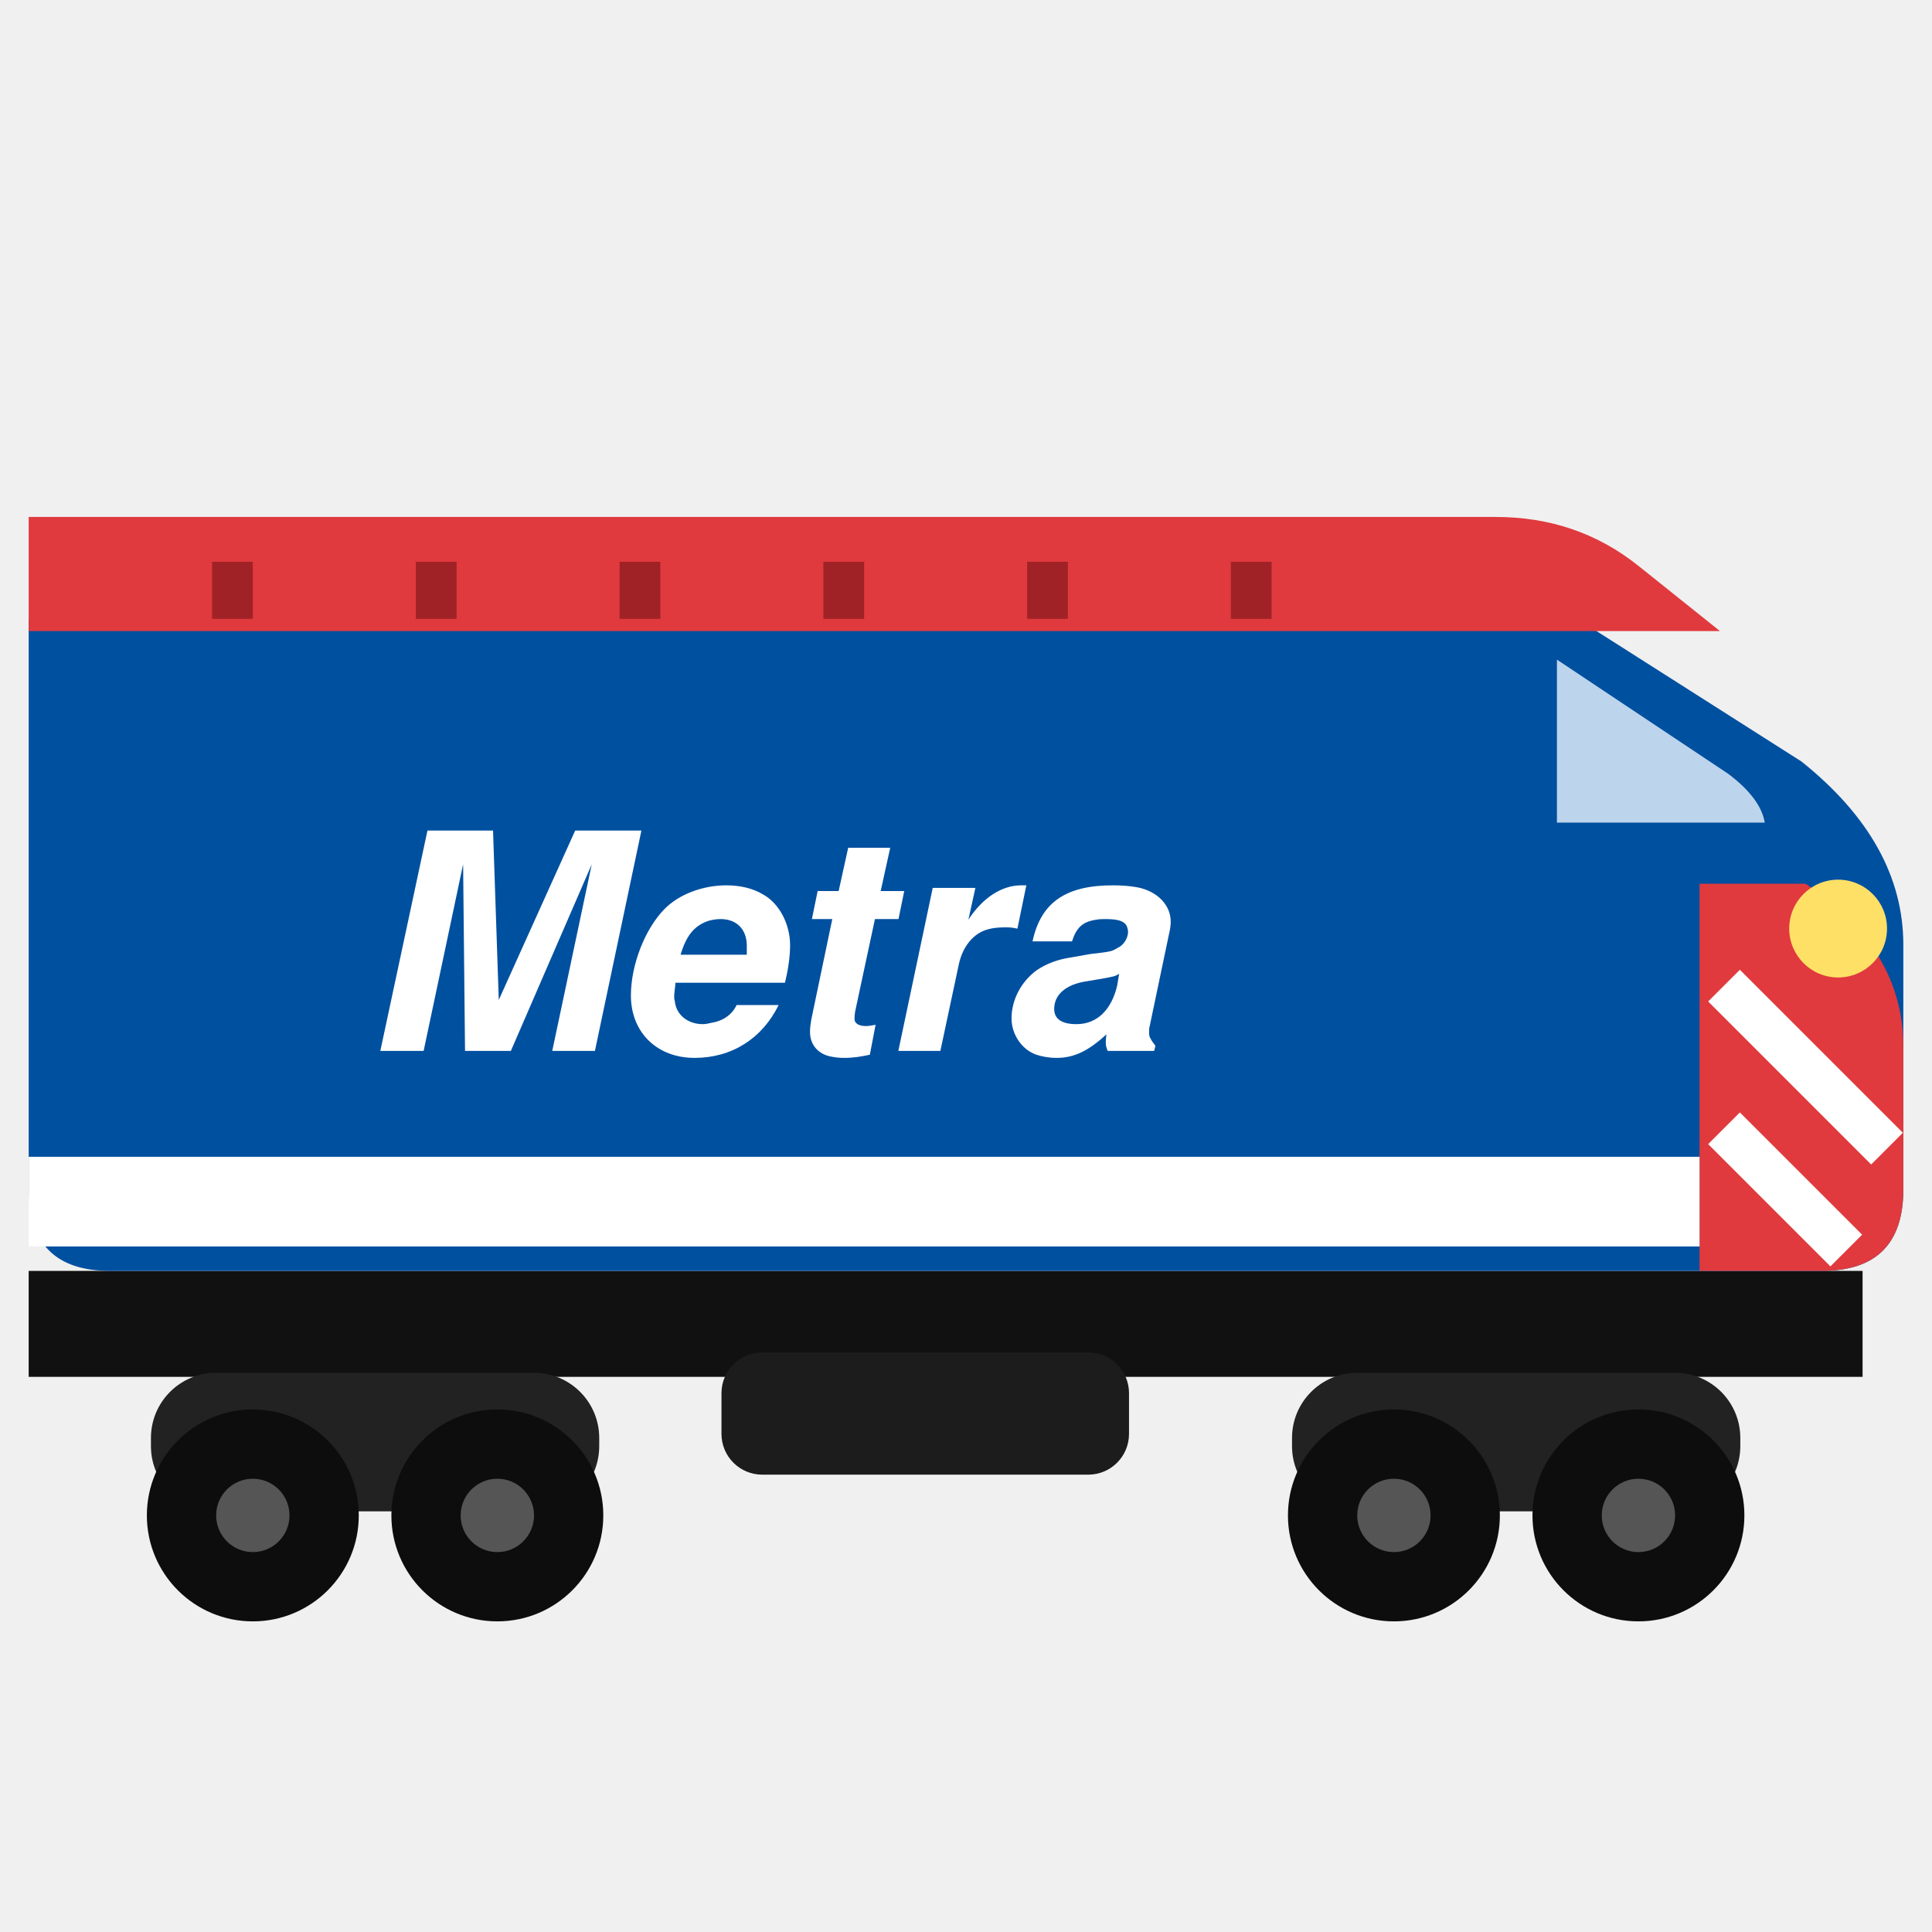
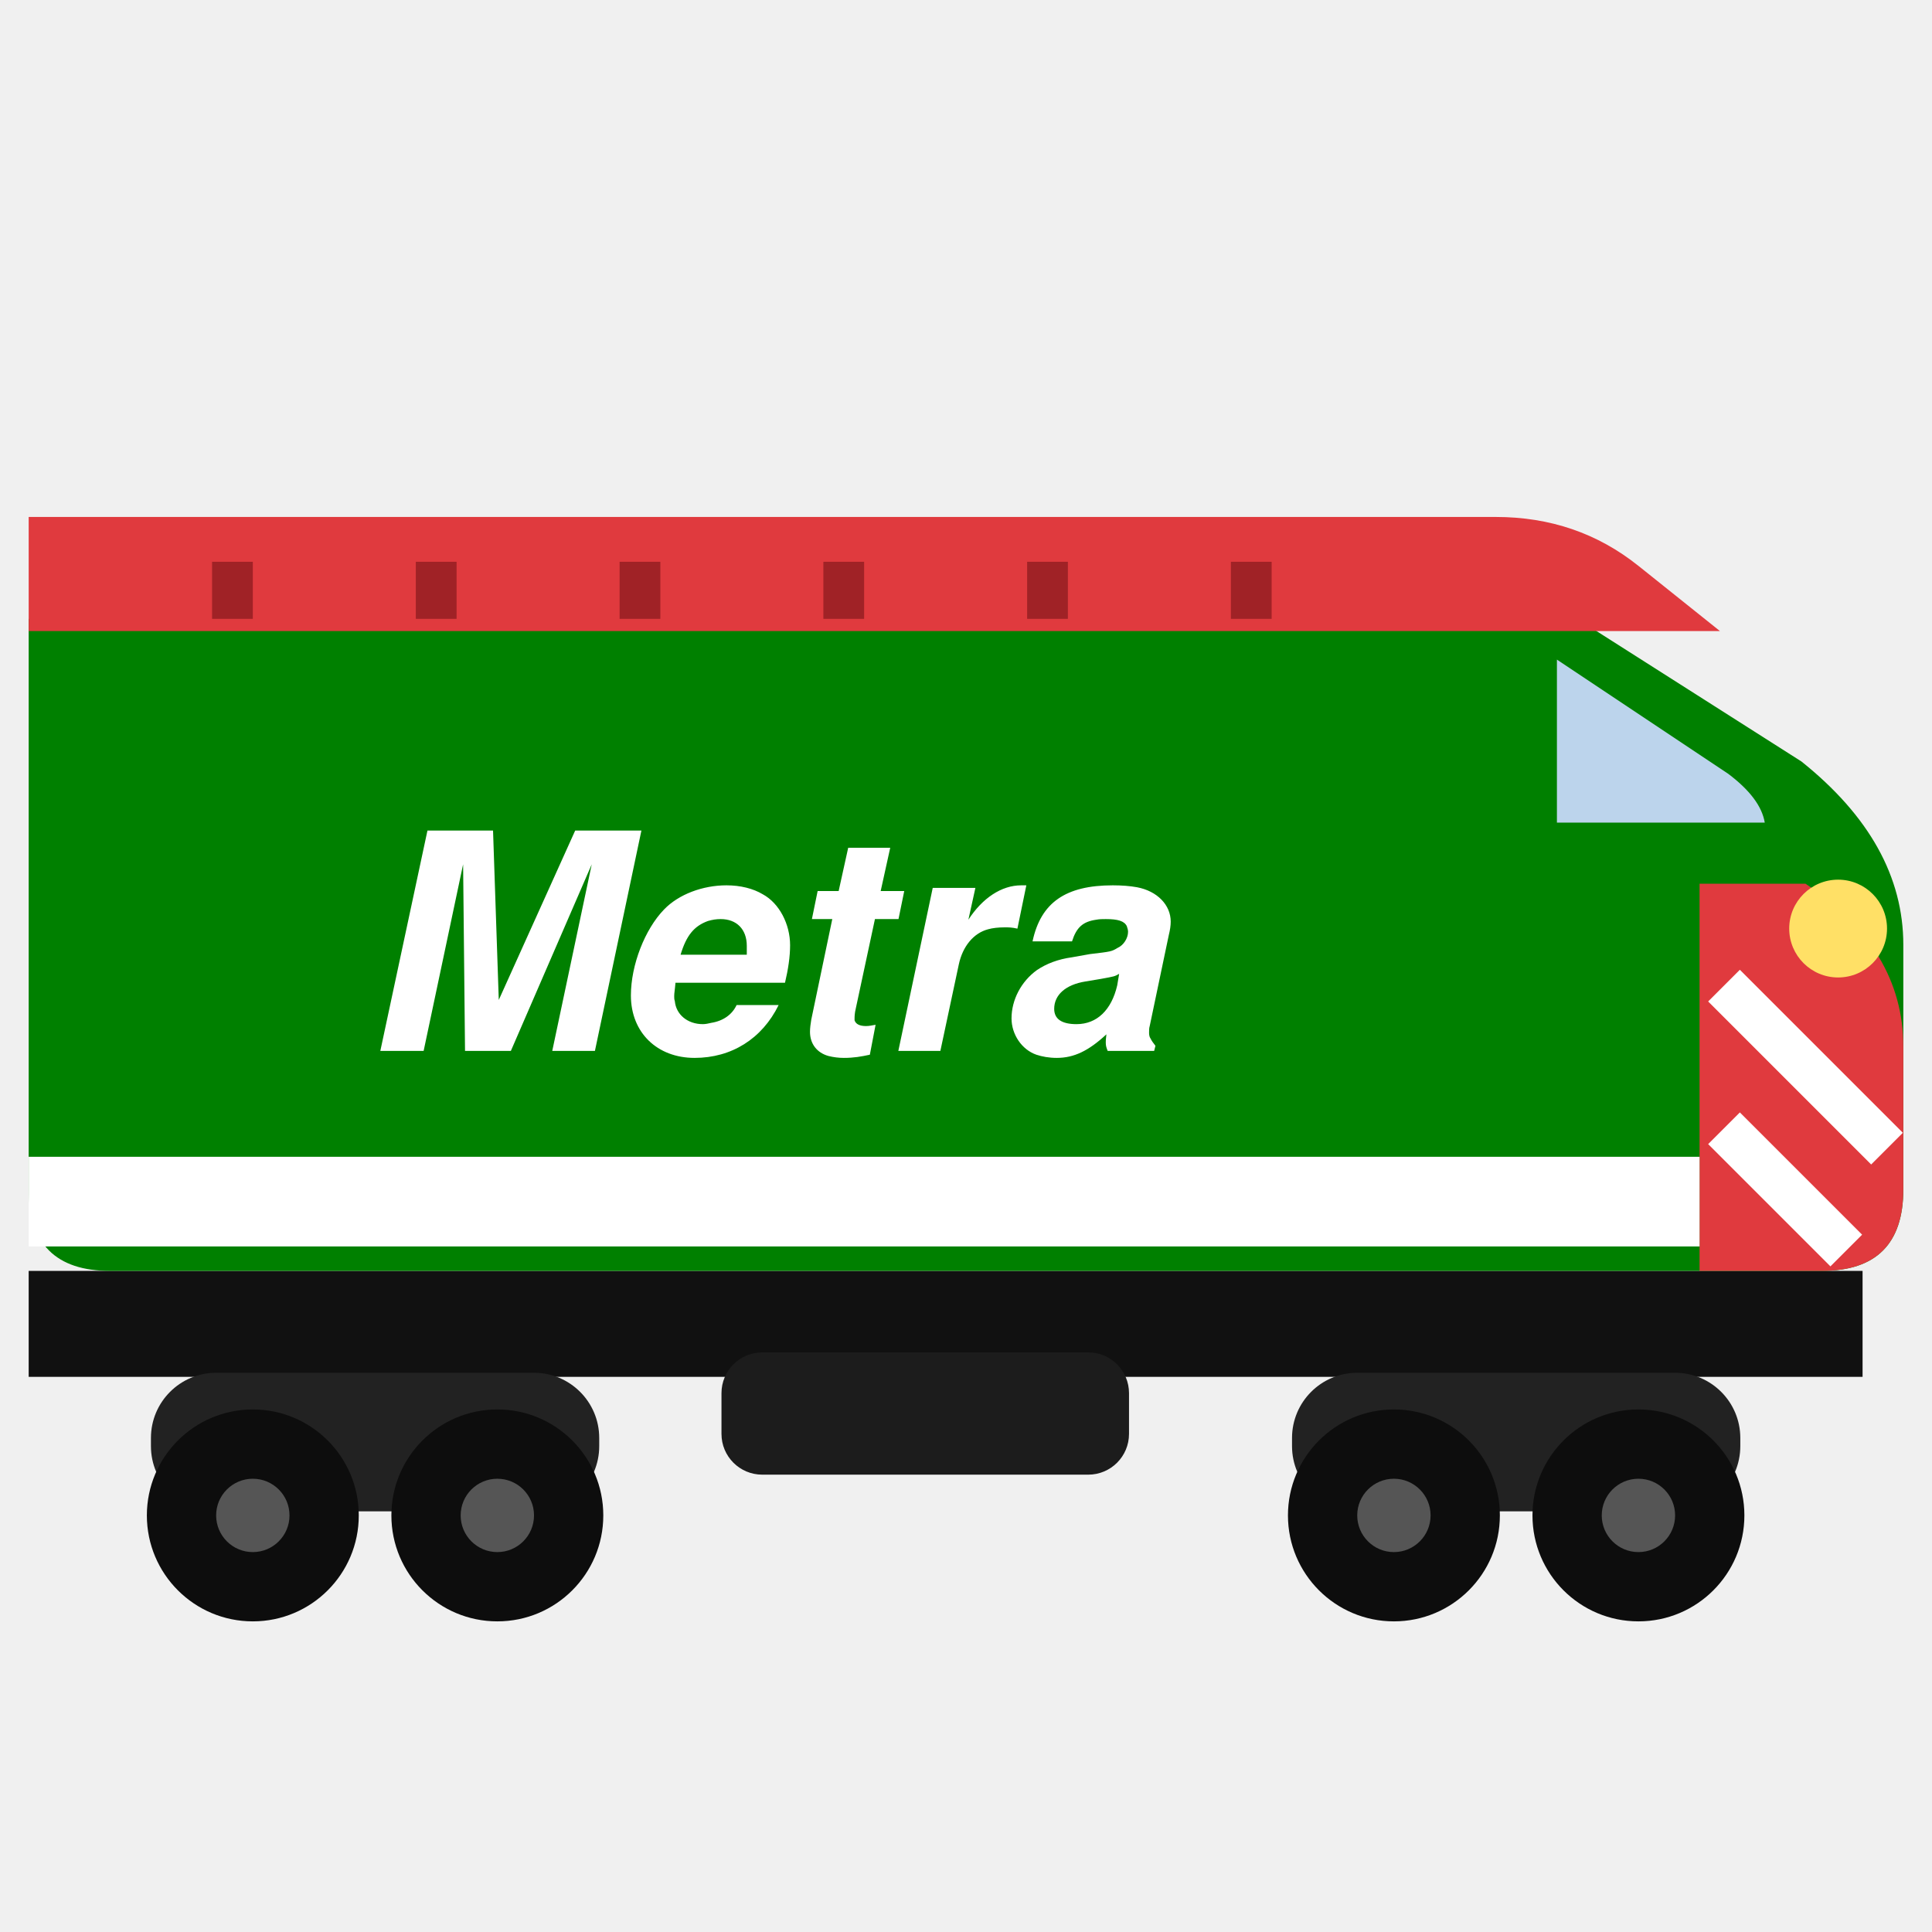
<svg xmlns="http://www.w3.org/2000/svg" viewBox="0 0 64 64">
  <g transform="translate(32,34) scale(1.35) translate(-32,-34)">
    <g>
      <rect x="9" y="40" width="45" height="2.6" fill="#111111" />
      <rect x="26" y="42" width="10" height="3" rx="1" fill="#1c1c1c" />
      <rect x="12" y="42.5" width="11" height="3.4" rx="1.6" fill="#222222" />
      <rect x="40" y="42.5" width="11" height="3.4" rx="1.6" fill="#222222" />
      <g fill="#0d0d0d">
        <circle cx="14.5" cy="46" r="2.6" />
        <circle cx="20.5" cy="46" r="2.6" />
        <circle cx="42.5" cy="46" r="2.6" />
        <circle cx="48.5" cy="46" r="2.6" />
      </g>
      <g fill="#555555">
        <circle cx="14.5" cy="46" r=".9" />
        <circle cx="20.5" cy="46" r=".9" />
        <circle cx="42.5" cy="46" r=".9" />
        <circle cx="48.5" cy="46" r=".9" />
      </g>
-       <path d="M9 24 h38 l5.5 3.5 q2.5 2 2.5 4.5 v6 q0 2 -2 2 h-42 q-2 0 -2 -2 z" fill="#0050a0" />
+       <path d="M9 24 h38 l5.5 3.5 q2.5 2 2.5 4.5 v6 q0 2 -2 2 h-42 q-2 0 -2 -2 z" fill="#008000" />
      <path d="M9 21.5 h36 q2 0 3.5 1.2 l2 1.6 -41.5 0 z" fill="#e03a3e" />
      <g stroke="#a02226" stroke-width="1">
        <line x1="14" y1="22.6" x2="14" y2="24" />
        <line x1="19" y1="22.6" x2="19" y2="24" />
        <line x1="24" y1="22.6" x2="24" y2="24" />
        <line x1="29" y1="22.6" x2="29" y2="24" />
        <line x1="34" y1="22.6" x2="34" y2="24" />
        <line x1="39" y1="22.6" x2="39" y2="24" />
      </g>
      <path d="M46.5 25 l4.2 2.8 q.8 .6 .9 1.2 l-5.1 0 z" fill="#bcd4ec" />
      <path d="M52.6 30.5 q2.4 1.6 2.4 4v3.5 q0 2 -2 2 h-3 v-9.5 z" fill="#e03a3e" />
      <g stroke="#ffffff" stroke-width="1.1">
        <line x1="50.6" y1="33" x2="54.6" y2="37" />
        <line x1="50.6" y1="36.5" x2="53.6" y2="39.5" />
      </g>
      <rect x="9" y="37.2" width="41" height="2.2" fill="#ffffff" />
      <text x="27" y="34.6" font-family="Helvetica, Arial, sans-serif" font-size="7.4" font-weight="bold" font-style="italic" fill="#ffffff" text-anchor="middle">Metra</text>
      <circle cx="53.4" cy="31.6" r="1.2" fill="#ffe066" />
    </g>
  </g>
</svg>
